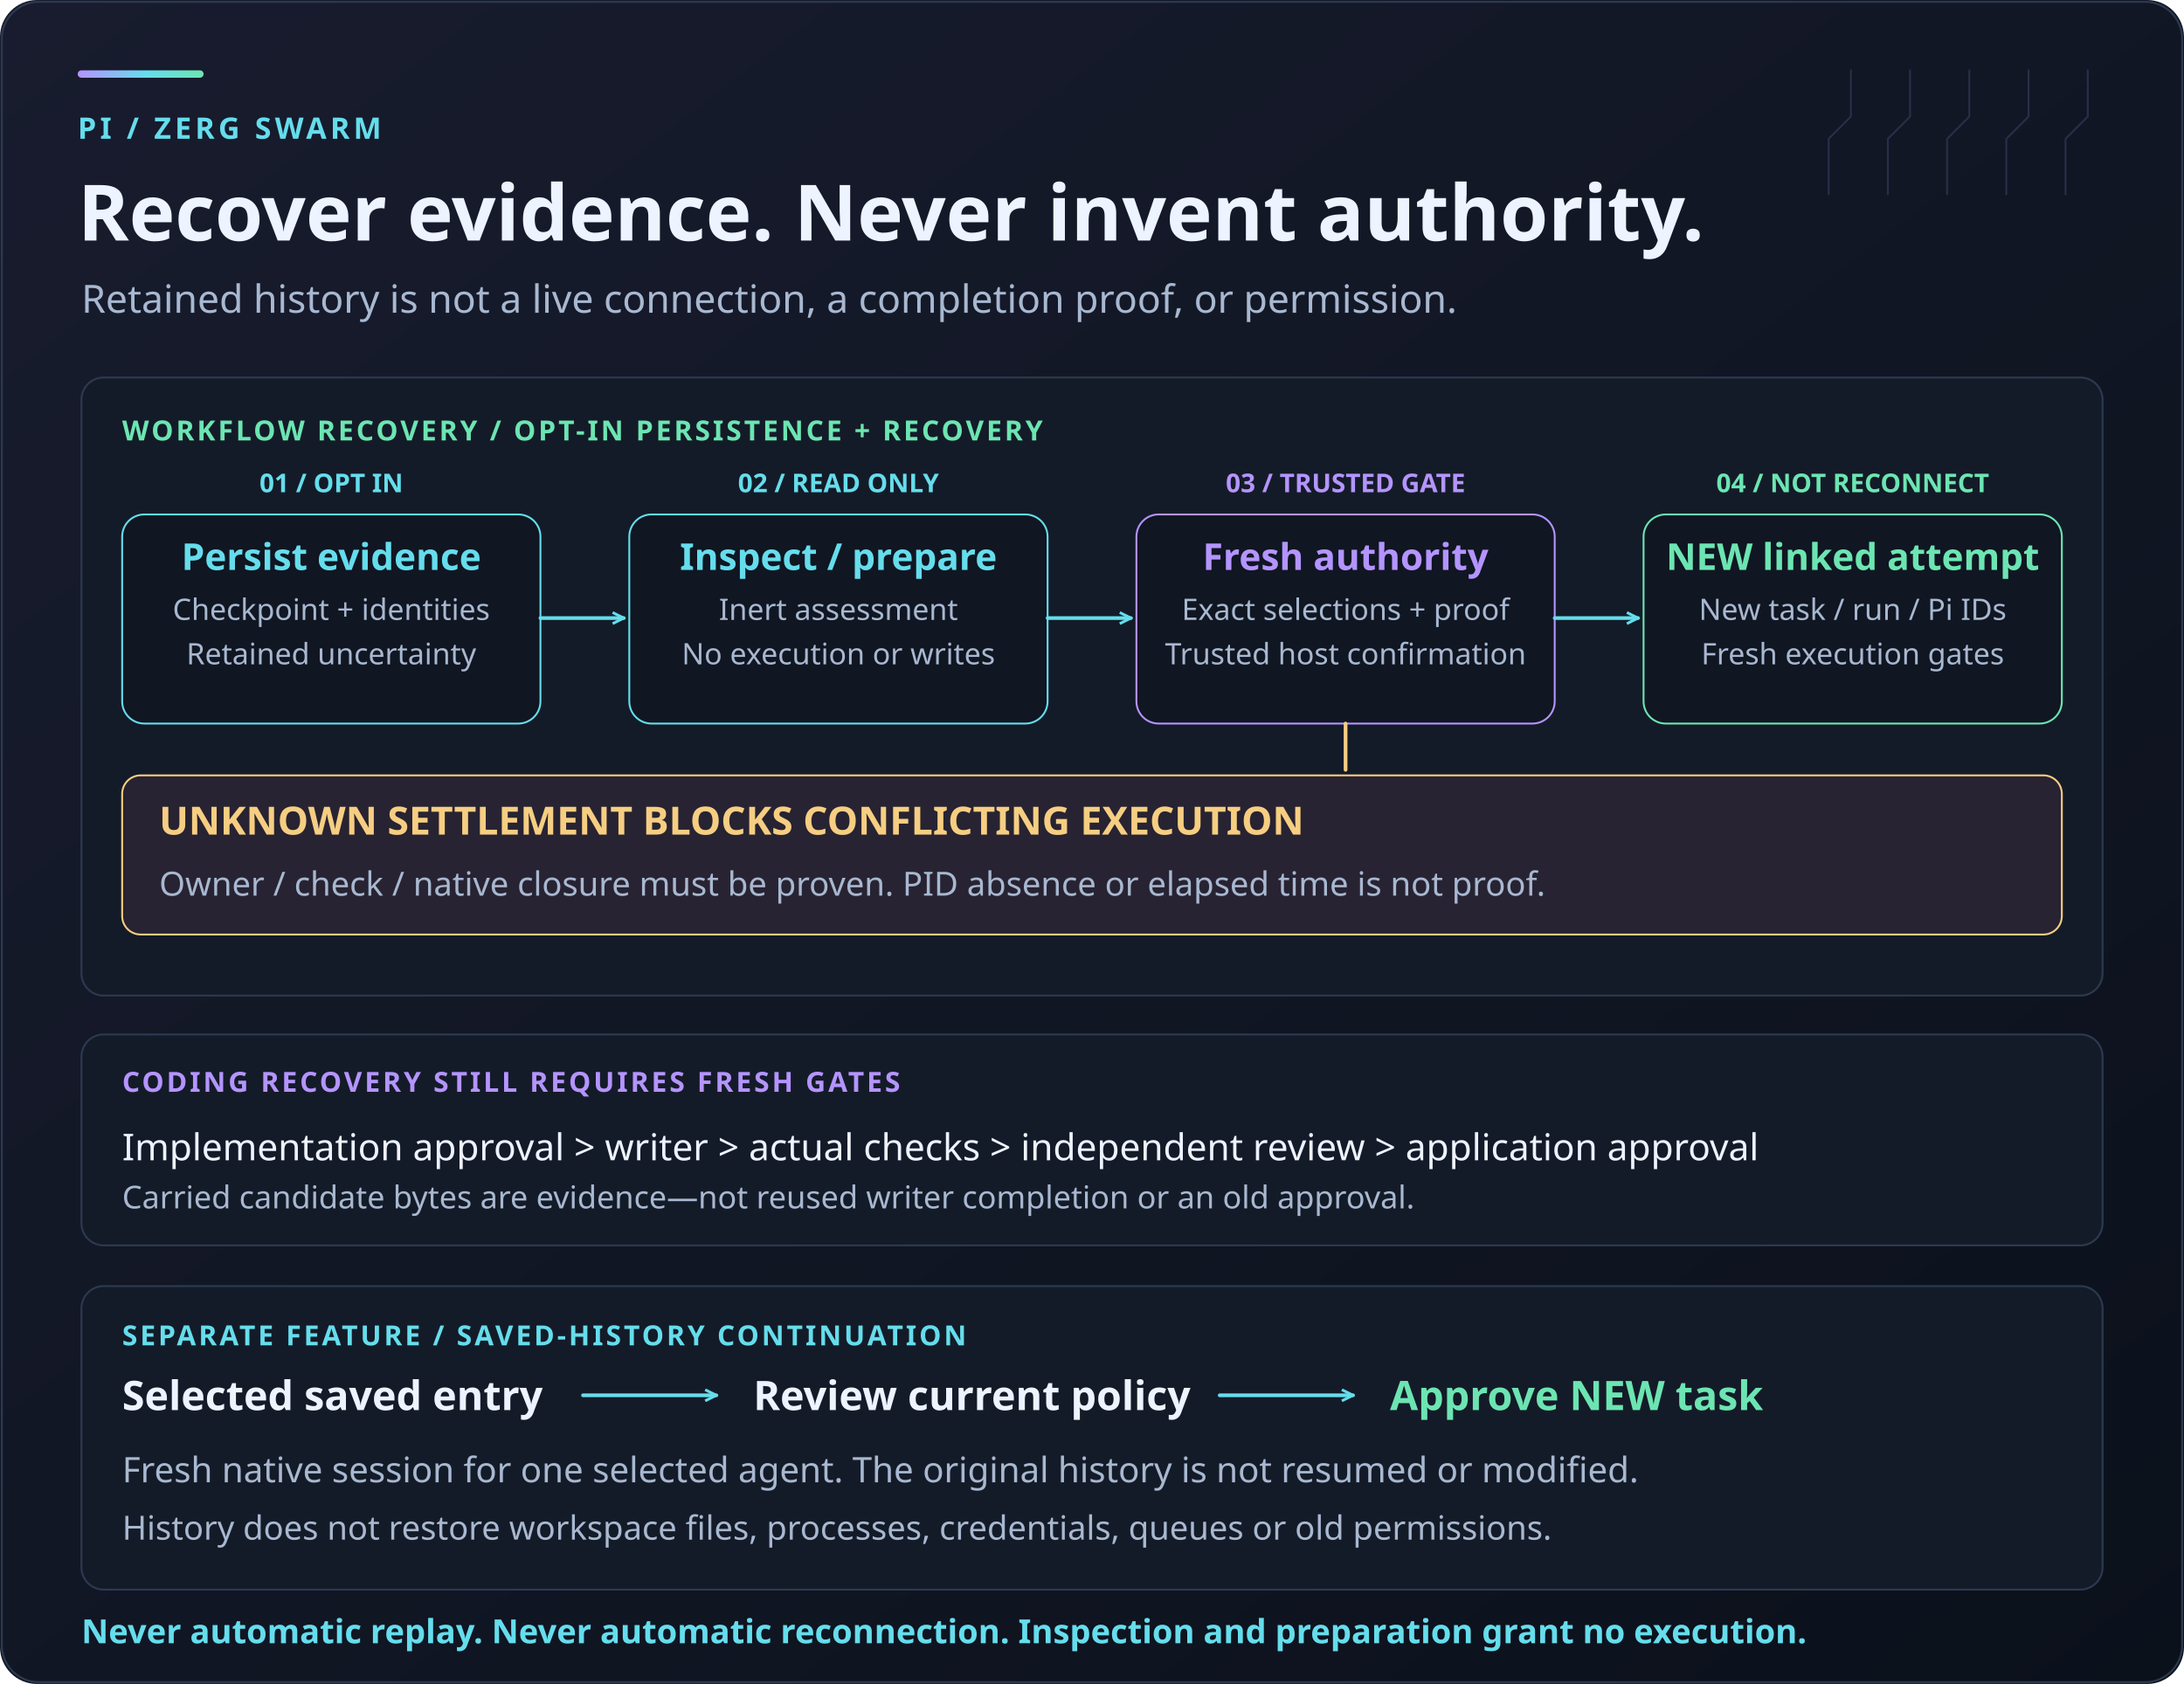
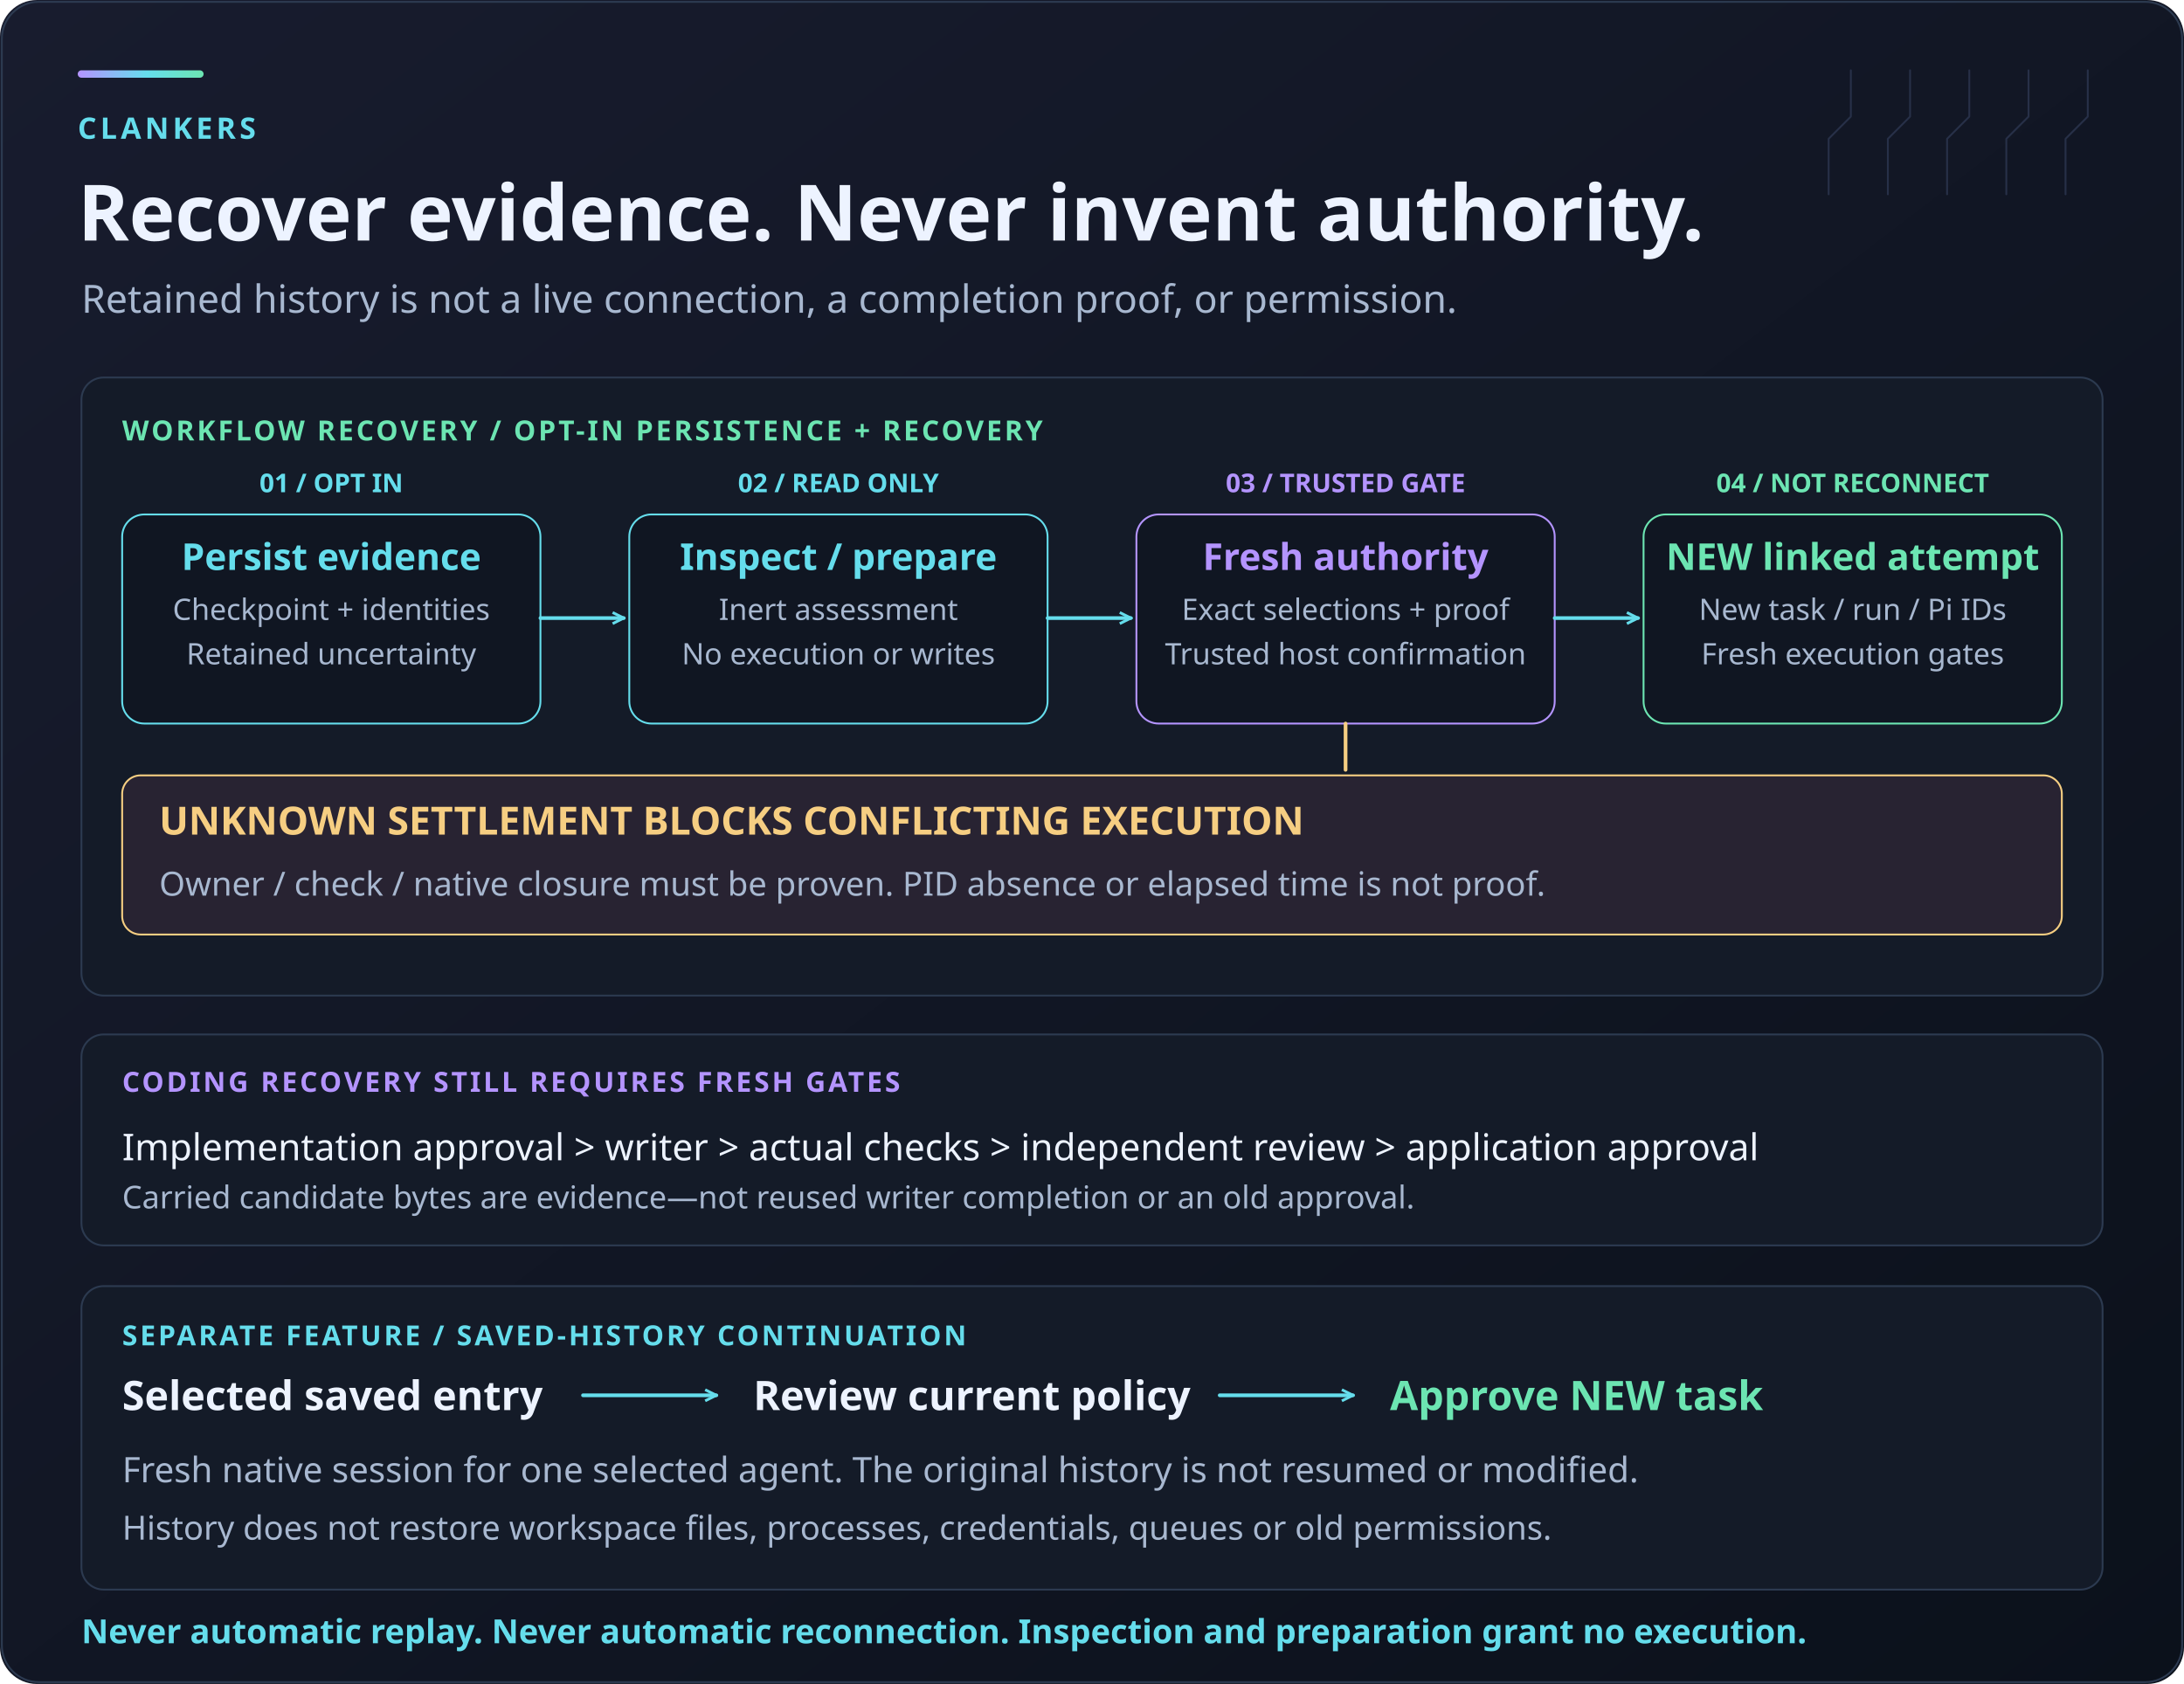
<svg xmlns="http://www.w3.org/2000/svg" width="1180" height="910" viewBox="0 0 1180 910" role="img" aria-labelledby="recovery-contract-title recovery-contract-desc">
  <defs>
    <linearGradient id="backdrop" x1="0" y1="0" x2="1" y2="1">
      <stop offset="0" stop-color="#181c2e" />
      <stop offset="1" stop-color="#0b111b" />
    </linearGradient>
    <linearGradient id="accent" x1="0" y1="0" x2="1" y2="0">
      <stop offset="0" stop-color="#b494ff" />
      <stop offset="0.55" stop-color="#65ddec" />
      <stop offset="1" stop-color="#6ce5b2" />
    </linearGradient>
    <marker id="arrow" markerWidth="8" markerHeight="8" refX="7" refY="4" orient="auto" markerUnits="userSpaceOnUse">
      <path d="M 1 1 L 7 4 L 1 7" fill="none" stroke="#65ddec" stroke-width="1.5" />
    </marker>
  </defs>
  <rect x="0" y="0" width="1180" height="910" rx="20" fill="url(#backdrop)" />
  <rect x="1" y="1" width="1178" height="908" rx="20" fill="none" stroke="#2c3a50" />
  <rect x="42" y="38" width="68" height="4" rx="2" fill="url(#accent)" />
  <path d="M 1000 38 v 25 l -12 12 v 30" fill="none" stroke="#273048" stroke-width="1" stroke-linecap="round" stroke-linejoin="round" />
  <path d="M 1032 38 v 25 l -12 12 v 30" fill="none" stroke="#273048" stroke-width="1" stroke-linecap="round" stroke-linejoin="round" />
  <path d="M 1064 38 v 25 l -12 12 v 30" fill="none" stroke="#273048" stroke-width="1" stroke-linecap="round" stroke-linejoin="round" />
  <path d="M 1096 38 v 25 l -12 12 v 30" fill="none" stroke="#273048" stroke-width="1" stroke-linecap="round" stroke-linejoin="round" />
  <path d="M 1128 38 v 25 l -12 12 v 30" fill="none" stroke="#273048" stroke-width="1" stroke-linecap="round" stroke-linejoin="round" />
-   <text x="42" y="75" fill="#65ddec" font-family="Noto Sans, sans-serif" font-size="16" font-weight="700" text-anchor="start" letter-spacing="2">PI / ZERG SWARM</text>
+   <text x="42" y="75" fill="#65ddec" font-family="Noto Sans, sans-serif" font-size="16" font-weight="700" text-anchor="start" letter-spacing="2">CLANKERS</text>
  <text x="42" y="130" fill="#edf3ff" font-family="Noto Sans, sans-serif" font-size="42" font-weight="700" text-anchor="start">Recover evidence. Never invent authority.</text>
  <text x="44" y="169" fill="#a8b8d0" font-family="Noto Sans, sans-serif" font-size="21" font-weight="400" text-anchor="start">Retained history is not a live connection, a completion proof, or permission.</text>
  <rect x="44" y="204" width="1092" height="334" rx="12" fill="#141b28" stroke="#2c3a50" />
  <text x="66" y="238" fill="#6ce5b2" font-family="Noto Sans, sans-serif" font-size="15" font-weight="700" text-anchor="start" letter-spacing="1.4">WORKFLOW RECOVERY / OPT-IN PERSISTENCE + RECOVERY</text>
  <rect x="66" y="278" width="226" height="113" rx="12" fill="#101622" stroke="#65ddec" />
  <text x="179.0" y="308" fill="#65ddec" font-family="Noto Sans, sans-serif" font-size="20" font-weight="700" text-anchor="middle">Persist evidence</text>
  <text x="179.0" y="335" fill="#a8b8d0" font-family="Noto Sans, sans-serif" font-size="16" font-weight="400" text-anchor="middle">Checkpoint + identities</text>
  <text x="179.0" y="359" fill="#a8b8d0" font-family="Noto Sans, sans-serif" font-size="16" font-weight="400" text-anchor="middle">Retained uncertainty</text>
  <text x="179.0" y="266" fill="#65ddec" font-family="Noto Sans, sans-serif" font-size="14" font-weight="700" text-anchor="middle">01 / OPT IN</text>
  <rect x="340" y="278" width="226" height="113" rx="12" fill="#101622" stroke="#65ddec" />
  <text x="453.0" y="308" fill="#65ddec" font-family="Noto Sans, sans-serif" font-size="20" font-weight="700" text-anchor="middle">Inspect / prepare</text>
  <text x="453.0" y="335" fill="#a8b8d0" font-family="Noto Sans, sans-serif" font-size="16" font-weight="400" text-anchor="middle">Inert assessment</text>
  <text x="453.0" y="359" fill="#a8b8d0" font-family="Noto Sans, sans-serif" font-size="16" font-weight="400" text-anchor="middle">No execution or writes</text>
  <text x="453.0" y="266" fill="#65ddec" font-family="Noto Sans, sans-serif" font-size="14" font-weight="700" text-anchor="middle">02 / READ ONLY</text>
  <rect x="614" y="278" width="226" height="113" rx="12" fill="#101622" stroke="#b494ff" />
  <text x="727.0" y="308" fill="#b494ff" font-family="Noto Sans, sans-serif" font-size="20" font-weight="700" text-anchor="middle">Fresh authority</text>
  <text x="727.0" y="335" fill="#a8b8d0" font-family="Noto Sans, sans-serif" font-size="16" font-weight="400" text-anchor="middle">Exact selections + proof</text>
  <text x="727.0" y="359" fill="#a8b8d0" font-family="Noto Sans, sans-serif" font-size="16" font-weight="400" text-anchor="middle">Trusted host confirmation</text>
  <text x="727.0" y="266" fill="#b494ff" font-family="Noto Sans, sans-serif" font-size="14" font-weight="700" text-anchor="middle">03 / TRUSTED GATE</text>
  <rect x="888" y="278" width="226" height="113" rx="12" fill="#101622" stroke="#6ce5b2" />
  <text x="1001.0" y="308" fill="#6ce5b2" font-family="Noto Sans, sans-serif" font-size="20" font-weight="700" text-anchor="middle">NEW linked attempt</text>
  <text x="1001.0" y="335" fill="#a8b8d0" font-family="Noto Sans, sans-serif" font-size="16" font-weight="400" text-anchor="middle">New task / run / Pi IDs</text>
  <text x="1001.0" y="359" fill="#a8b8d0" font-family="Noto Sans, sans-serif" font-size="16" font-weight="400" text-anchor="middle">Fresh execution gates</text>
  <text x="1001.0" y="266" fill="#6ce5b2" font-family="Noto Sans, sans-serif" font-size="14" font-weight="700" text-anchor="middle">04 / NOT RECONNECT</text>
  <path d="M 292 334 H 337" fill="none" stroke="#65ddec" stroke-width="2" stroke-linecap="round" stroke-linejoin="round" marker-end="url(#arrow)" />
  <path d="M 566 334 H 611" fill="none" stroke="#65ddec" stroke-width="2" stroke-linecap="round" stroke-linejoin="round" marker-end="url(#arrow)" />
  <path d="M 840 334 H 885" fill="none" stroke="#65ddec" stroke-width="2" stroke-linecap="round" stroke-linejoin="round" marker-end="url(#arrow)" />
  <rect x="66" y="419" width="1048" height="86" rx="10" fill="#282332" stroke="#f6ce82" />
  <text x="86" y="451" fill="#f6ce82" font-family="Noto Sans, sans-serif" font-size="21" font-weight="700" text-anchor="start">UNKNOWN SETTLEMENT BLOCKS CONFLICTING EXECUTION</text>
  <text x="86" y="484" fill="#a8b8d0" font-family="Noto Sans, sans-serif" font-size="18" font-weight="400" text-anchor="start">Owner / check / native closure must be proven. PID absence or elapsed time is not proof.</text>
  <path d="M 727 391 V 416" fill="none" stroke="#f6ce82" stroke-width="2" stroke-linecap="round" stroke-linejoin="round" />
  <rect x="44" y="559" width="1092" height="114" rx="12" fill="#141b28" stroke="#2c3a50" />
  <text x="66" y="590" fill="#b494ff" font-family="Noto Sans, sans-serif" font-size="15" font-weight="700" text-anchor="start" letter-spacing="1.4">CODING RECOVERY STILL REQUIRES FRESH GATES</text>
  <text x="66" y="627" fill="#edf3ff" font-family="Noto Sans, sans-serif" font-size="20" font-weight="400" text-anchor="start">Implementation approval &gt; writer &gt; actual checks &gt; independent review &gt; application approval</text>
  <text x="66" y="653" fill="#a8b8d0" font-family="Noto Sans, sans-serif" font-size="17" font-weight="400" text-anchor="start">Carried candidate bytes are evidence—not reused writer completion or an old approval.</text>
  <rect x="44" y="695" width="1092" height="164" rx="12" fill="#141b28" stroke="#2c3a50" />
  <text x="66" y="727" fill="#65ddec" font-family="Noto Sans, sans-serif" font-size="15" font-weight="700" text-anchor="start" letter-spacing="1.4">SEPARATE FEATURE / SAVED-HISTORY CONTINUATION</text>
  <text x="66" y="762" fill="#edf3ff" font-family="Noto Sans, sans-serif" font-size="22" font-weight="700" text-anchor="start">Selected saved entry</text>
  <path d="M 315 754 H 387" fill="none" stroke="#65ddec" stroke-width="2" stroke-linecap="round" stroke-linejoin="round" marker-end="url(#arrow)" />
  <text x="407" y="762" fill="#edf3ff" font-family="Noto Sans, sans-serif" font-size="22" font-weight="700" text-anchor="start">Review current policy</text>
  <path d="M 659 754 H 731" fill="none" stroke="#65ddec" stroke-width="2" stroke-linecap="round" stroke-linejoin="round" marker-end="url(#arrow)" />
  <text x="751" y="762" fill="#6ce5b2" font-family="Noto Sans, sans-serif" font-size="22" font-weight="700" text-anchor="start">Approve NEW task</text>
  <text x="66" y="801" fill="#a8b8d0" font-family="Noto Sans, sans-serif" font-size="19" font-weight="400" text-anchor="start">Fresh native session for one selected agent. The original history is not resumed or modified.</text>
  <text x="66" y="832" fill="#a8b8d0" font-family="Noto Sans, sans-serif" font-size="18" font-weight="400" text-anchor="start">History does not restore workspace files, processes, credentials, queues or old permissions.</text>
  <text x="44" y="888" fill="#65ddec" font-family="Noto Sans, sans-serif" font-size="18" font-weight="700" text-anchor="start">Never automatic replay. Never automatic reconnection. Inspection and preparation grant no execution.</text>
</svg>
